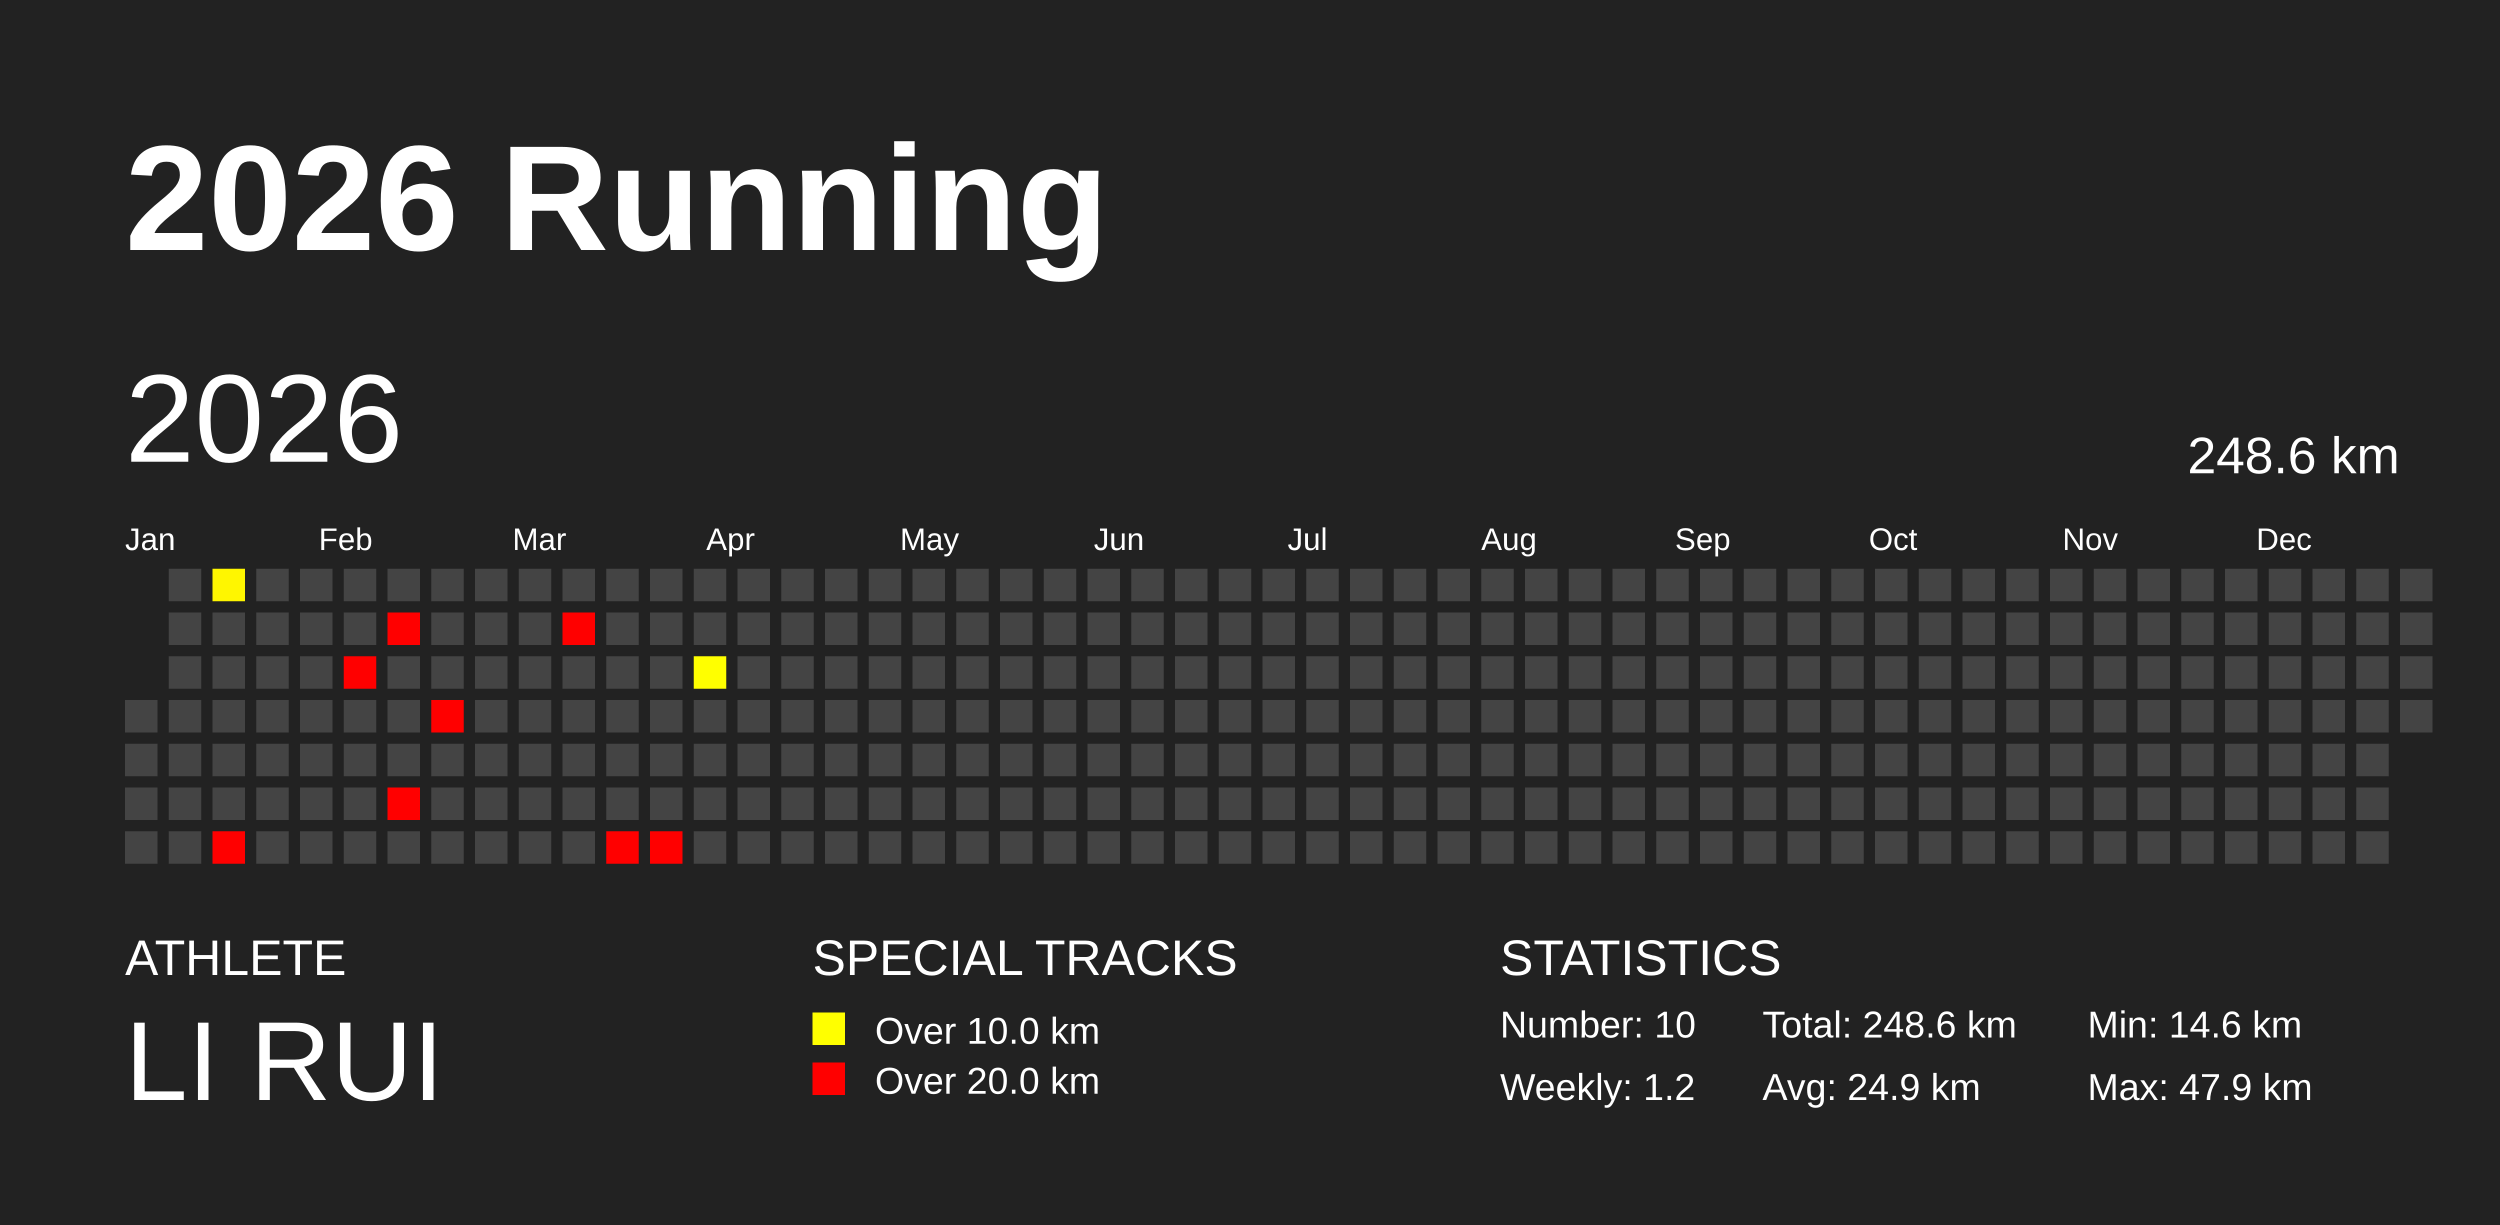
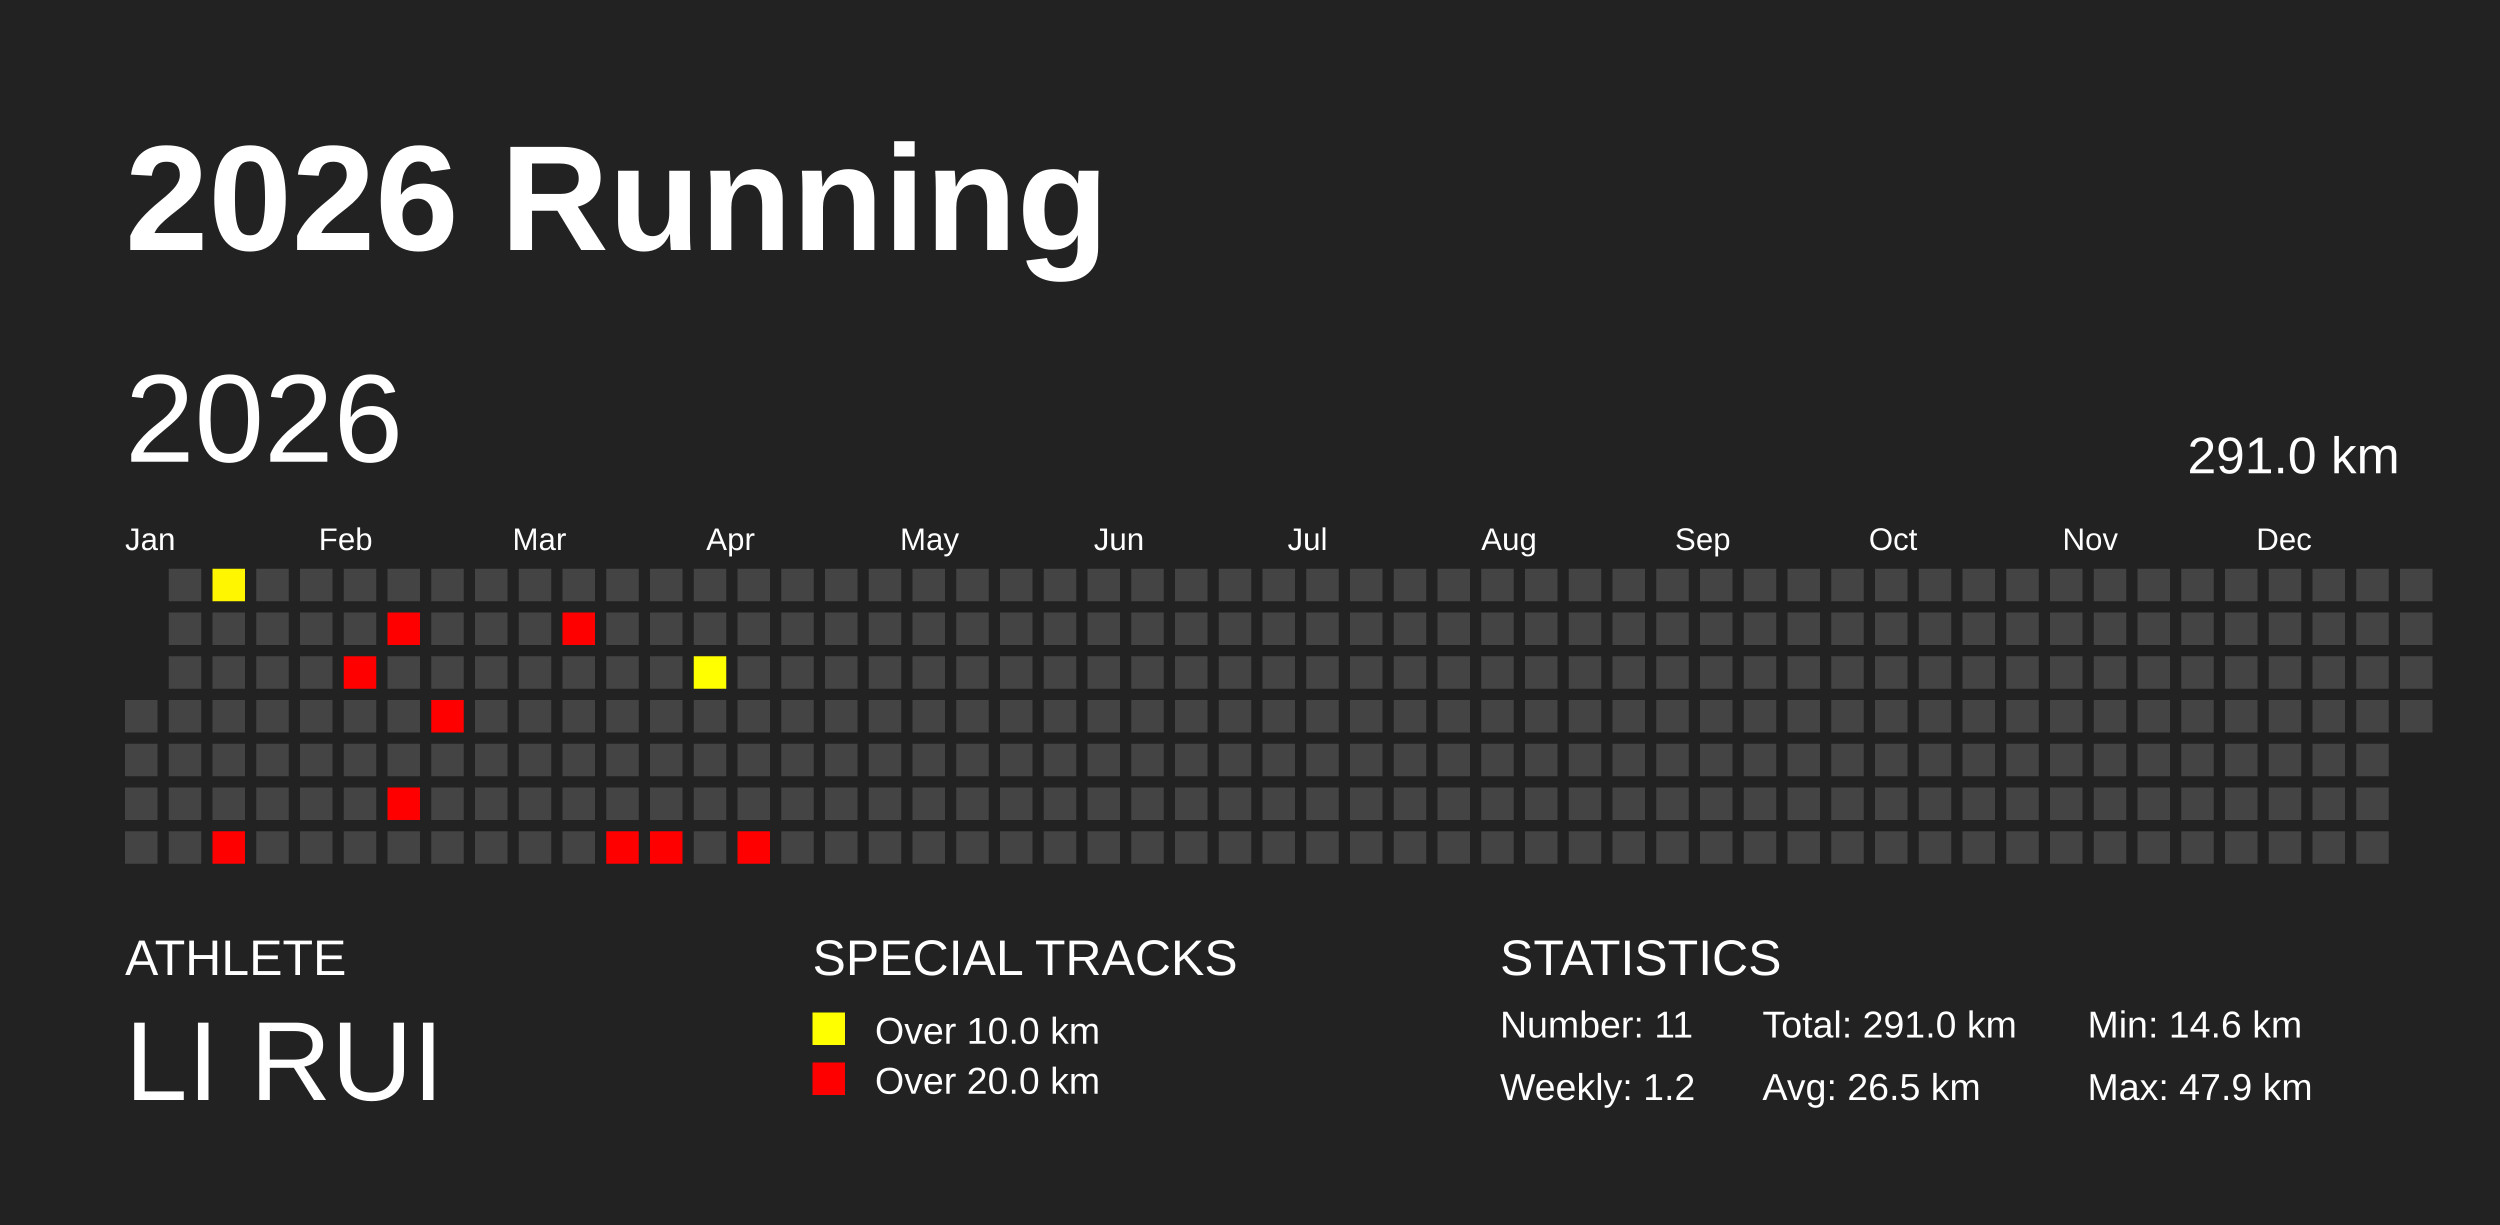
<svg xmlns="http://www.w3.org/2000/svg" baseProfile="full" height="98mm" version="1.1" viewBox="0,0,200,98" width="200mm">
  <defs />
  <rect fill="#222222" height="98" width="200" x="0" y="0" />
  <text fill="#FFFFFF" style="font-size:12px; font-family:Arial; font-weight:bold;" x="10" y="20">2026 Running</text>
  <text fill="#FFFFFF" style="font-size:4px; font-family:Arial" x="10" y="78">ATHLETE</text>
  <text fill="#FFFFFF" style="font-size:9px; font-family:Arial" x="10" y="88">LI RUI</text>
  <text fill="#FFFFFF" style="font-size:4px; font-family:Arial" x="65" y="78">SPECIAL TRACKS</text>
  <rect fill="yellow" height="2.6" width="2.6" x="65" y="81" />
  <text fill="#FFFFFF" style="font-size:3px; font-family:Arial" x="70" y="83.5">Over 10.0 km</text>
  <rect fill="red" height="2.6" width="2.6" x="65" y="85" />
  <text fill="#FFFFFF" style="font-size:3px; font-family:Arial" x="70" y="87.5">Over 20.0 km</text>
  <text fill="#FFFFFF" style="font-size:4px; font-family:Arial" x="120" y="78">STATISTICS</text>
-   <text fill="#FFFFFF" style="font-size:3px; font-family:Arial" x="120" y="83">Number: 10</text>
+   <text fill="#FFFFFF" style="font-size:3px; font-family:Arial" x="120" y="83">Number: 11</text>
  <text fill="#FFFFFF" style="font-size:3px; font-family:Arial" x="120" y="88">Weekly: 1.2</text>
-   <text fill="#FFFFFF" style="font-size:3px; font-family:Arial" x="141" y="83">Total: 248.6 km</text>
-   <text fill="#FFFFFF" style="font-size:3px; font-family:Arial" x="141" y="88">Avg: 24.9 km</text>
+   <text fill="#FFFFFF" style="font-size:3px; font-family:Arial" x="141" y="83">Total: 291.0 km</text>
+   <text fill="#FFFFFF" style="font-size:3px; font-family:Arial" x="141" y="88">Avg: 26.5 km</text>
  <text fill="#FFFFFF" style="font-size:3px; font-family:Arial" x="167" y="83">Min: 14.6 km</text>
  <text fill="#FFFFFF" style="font-size:3px; font-family:Arial" x="167" y="88">Max: 47.9 km</text>
  <text dominant-baseline="hanging" fill="#FFFFFF" style="font-size:10.0px; font-family:Arial;" x="10" y="30">2026</text>
-   <text dominant-baseline="hanging" fill="#FFFFFF" style="font-size:4.125px; font-family:Arial;" x="175" y="35">248.6 km</text>
+   <text dominant-baseline="hanging" fill="#FFFFFF" style="font-size:4.125px; font-family:Arial;" x="175" y="35">291.0 km</text>
  <text fill="#FFFFFF" style="font-size:2.5px; font-family:Arial" x="10.0" y="44">Jan</text>
  <text fill="#FFFFFF" style="font-size:2.5px; font-family:Arial" x="25.5" y="44">Feb</text>
  <text fill="#FFFFFF" style="font-size:2.5px; font-family:Arial" x="41.0" y="44">Mar</text>
  <text fill="#FFFFFF" style="font-size:2.5px; font-family:Arial" x="56.5" y="44">Apr</text>
  <text fill="#FFFFFF" style="font-size:2.5px; font-family:Arial" x="72.0" y="44">May</text>
  <text fill="#FFFFFF" style="font-size:2.5px; font-family:Arial" x="87.5" y="44">Jun</text>
  <text fill="#FFFFFF" style="font-size:2.5px; font-family:Arial" x="103.0" y="44">Jul</text>
  <text fill="#FFFFFF" style="font-size:2.5px; font-family:Arial" x="118.5" y="44">Aug</text>
  <text fill="#FFFFFF" style="font-size:2.5px; font-family:Arial" x="134.0" y="44">Sep</text>
  <text fill="#FFFFFF" style="font-size:2.5px; font-family:Arial" x="149.5" y="44">Oct</text>
  <text fill="#FFFFFF" style="font-size:2.5px; font-family:Arial" x="165.0" y="44">Nov</text>
  <text fill="#FFFFFF" style="font-size:2.5px; font-family:Arial" x="180.5" y="44">Dec</text>
  <rect fill="#444444" height="2.6" width="2.6" x="10.0" y="56.0" />
  <rect fill="#444444" height="2.6" width="2.6" x="10.0" y="59.5" />
  <rect fill="#444444" height="2.6" width="2.6" x="10.0" y="63.0" />
  <rect fill="#444444" height="2.6" width="2.6" x="10.0" y="66.5" />
  <rect fill="#444444" height="2.6" width="2.6" x="13.5" y="45.5" />
  <rect fill="#444444" height="2.6" width="2.6" x="13.5" y="49.0" />
  <rect fill="#444444" height="2.6" width="2.6" x="13.5" y="52.5" />
  <rect fill="#444444" height="2.6" width="2.6" x="13.5" y="56.0" />
  <rect fill="#444444" height="2.6" width="2.6" x="13.5" y="59.5" />
  <rect fill="#444444" height="2.6" width="2.6" x="13.5" y="63.0" />
  <rect fill="#444444" height="2.6" width="2.6" x="13.5" y="66.5" />
  <rect fill="#fff600" height="2.6" width="2.6" x="17.0" y="45.5" />
  <rect fill="#444444" height="2.6" width="2.6" x="17.0" y="49.0" />
  <rect fill="#444444" height="2.6" width="2.6" x="17.0" y="52.5" />
  <rect fill="#444444" height="2.6" width="2.6" x="17.0" y="56.0" />
  <rect fill="#444444" height="2.6" width="2.6" x="17.0" y="59.5" />
  <rect fill="#444444" height="2.6" width="2.6" x="17.0" y="63.0" />
  <rect fill="red" height="2.6" width="2.6" x="17.0" y="66.5" />
  <rect fill="#444444" height="2.6" width="2.6" x="20.5" y="45.5" />
  <rect fill="#444444" height="2.6" width="2.6" x="20.5" y="49.0" />
  <rect fill="#444444" height="2.6" width="2.6" x="20.5" y="52.5" />
  <rect fill="#444444" height="2.6" width="2.6" x="20.5" y="56.0" />
  <rect fill="#444444" height="2.6" width="2.6" x="20.5" y="59.5" />
  <rect fill="#444444" height="2.6" width="2.6" x="20.5" y="63.0" />
  <rect fill="#444444" height="2.6" width="2.6" x="20.5" y="66.5" />
  <rect fill="#444444" height="2.6" width="2.6" x="24.0" y="45.5" />
  <rect fill="#444444" height="2.6" width="2.6" x="24.0" y="49.0" />
  <rect fill="#444444" height="2.6" width="2.6" x="24.0" y="52.5" />
  <rect fill="#444444" height="2.6" width="2.6" x="24.0" y="56.0" />
  <rect fill="#444444" height="2.6" width="2.6" x="24.0" y="59.5" />
  <rect fill="#444444" height="2.6" width="2.6" x="24.0" y="63.0" />
  <rect fill="#444444" height="2.6" width="2.6" x="24.0" y="66.5" />
  <rect fill="#444444" height="2.6" width="2.6" x="27.5" y="45.5" />
  <rect fill="#444444" height="2.6" width="2.6" x="27.5" y="49.0" />
  <rect fill="red" height="2.6" width="2.6" x="27.5" y="52.5" />
  <rect fill="#444444" height="2.6" width="2.6" x="27.5" y="56.0" />
  <rect fill="#444444" height="2.6" width="2.6" x="27.5" y="59.5" />
  <rect fill="#444444" height="2.6" width="2.6" x="27.5" y="63.0" />
  <rect fill="#444444" height="2.6" width="2.6" x="27.5" y="66.5" />
  <rect fill="#444444" height="2.6" width="2.6" x="31.0" y="45.5" />
  <rect fill="red" height="2.6" width="2.6" x="31.0" y="49.0" />
  <rect fill="#444444" height="2.6" width="2.6" x="31.0" y="52.5" />
  <rect fill="#444444" height="2.6" width="2.6" x="31.0" y="56.0" />
  <rect fill="#444444" height="2.6" width="2.6" x="31.0" y="59.5" />
  <rect fill="red" height="2.6" width="2.6" x="31.0" y="63.0" />
  <rect fill="#444444" height="2.6" width="2.6" x="31.0" y="66.5" />
  <rect fill="#444444" height="2.6" width="2.6" x="34.5" y="45.5" />
  <rect fill="#444444" height="2.6" width="2.6" x="34.5" y="49.0" />
  <rect fill="#444444" height="2.6" width="2.6" x="34.5" y="52.5" />
  <rect fill="red" height="2.6" width="2.6" x="34.5" y="56.0" />
  <rect fill="#444444" height="2.6" width="2.6" x="34.5" y="59.5" />
  <rect fill="#444444" height="2.6" width="2.6" x="34.5" y="63.0" />
  <rect fill="#444444" height="2.6" width="2.6" x="34.5" y="66.5" />
  <rect fill="#444444" height="2.6" width="2.6" x="38.0" y="45.5" />
  <rect fill="#444444" height="2.6" width="2.6" x="38.0" y="49.0" />
  <rect fill="#444444" height="2.6" width="2.6" x="38.0" y="52.5" />
  <rect fill="#444444" height="2.6" width="2.6" x="38.0" y="56.0" />
  <rect fill="#444444" height="2.6" width="2.6" x="38.0" y="59.5" />
  <rect fill="#444444" height="2.6" width="2.6" x="38.0" y="63.0" />
  <rect fill="#444444" height="2.6" width="2.6" x="38.0" y="66.5" />
  <rect fill="#444444" height="2.6" width="2.6" x="41.5" y="45.5" />
  <rect fill="#444444" height="2.6" width="2.6" x="41.5" y="49.0" />
  <rect fill="#444444" height="2.6" width="2.6" x="41.5" y="52.5" />
  <rect fill="#444444" height="2.6" width="2.6" x="41.5" y="56.0" />
  <rect fill="#444444" height="2.6" width="2.6" x="41.5" y="59.5" />
  <rect fill="#444444" height="2.6" width="2.6" x="41.5" y="63.0" />
  <rect fill="#444444" height="2.6" width="2.6" x="41.5" y="66.5" />
  <rect fill="#444444" height="2.6" width="2.6" x="45.0" y="45.5" />
  <rect fill="red" height="2.6" width="2.6" x="45.0" y="49.0" />
  <rect fill="#444444" height="2.6" width="2.6" x="45.0" y="52.5" />
  <rect fill="#444444" height="2.6" width="2.6" x="45.0" y="56.0" />
  <rect fill="#444444" height="2.6" width="2.6" x="45.0" y="59.5" />
  <rect fill="#444444" height="2.6" width="2.6" x="45.0" y="63.0" />
  <rect fill="#444444" height="2.6" width="2.6" x="45.0" y="66.5" />
  <rect fill="#444444" height="2.6" width="2.6" x="48.5" y="45.5" />
  <rect fill="#444444" height="2.6" width="2.6" x="48.5" y="49.0" />
  <rect fill="#444444" height="2.6" width="2.6" x="48.5" y="52.5" />
  <rect fill="#444444" height="2.6" width="2.6" x="48.5" y="56.0" />
  <rect fill="#444444" height="2.6" width="2.6" x="48.5" y="59.5" />
  <rect fill="#444444" height="2.6" width="2.6" x="48.5" y="63.0" />
  <rect fill="red" height="2.6" width="2.6" x="48.5" y="66.5" />
  <rect fill="#444444" height="2.6" width="2.6" x="52.0" y="45.5" />
  <rect fill="#444444" height="2.6" width="2.6" x="52.0" y="49.0" />
  <rect fill="#444444" height="2.6" width="2.6" x="52.0" y="52.5" />
  <rect fill="#444444" height="2.6" width="2.6" x="52.0" y="56.0" />
  <rect fill="#444444" height="2.6" width="2.6" x="52.0" y="59.5" />
  <rect fill="#444444" height="2.6" width="2.6" x="52.0" y="63.0" />
  <rect fill="red" height="2.6" width="2.6" x="52.0" y="66.5" />
  <rect fill="#444444" height="2.6" width="2.6" x="55.5" y="45.5" />
  <rect fill="#444444" height="2.6" width="2.6" x="55.5" y="49.0" />
  <rect fill="#ffff00" height="2.6" width="2.6" x="55.5" y="52.5" />
  <rect fill="#444444" height="2.6" width="2.6" x="55.5" y="56.0" />
  <rect fill="#444444" height="2.6" width="2.6" x="55.5" y="59.5" />
  <rect fill="#444444" height="2.6" width="2.6" x="55.5" y="63.0" />
  <rect fill="#444444" height="2.6" width="2.6" x="55.5" y="66.5" />
  <rect fill="#444444" height="2.6" width="2.6" x="59.0" y="45.5" />
  <rect fill="#444444" height="2.6" width="2.6" x="59.0" y="49.0" />
  <rect fill="#444444" height="2.6" width="2.6" x="59.0" y="52.5" />
  <rect fill="#444444" height="2.6" width="2.6" x="59.0" y="56.0" />
  <rect fill="#444444" height="2.6" width="2.6" x="59.0" y="59.5" />
  <rect fill="#444444" height="2.6" width="2.6" x="59.0" y="63.0" />
-   <rect fill="#444444" height="2.6" width="2.6" x="59.0" y="66.5" />
+   <rect fill="red" height="2.6" width="2.6" x="59.0" y="66.5" />
  <rect fill="#444444" height="2.6" width="2.6" x="62.5" y="45.5" />
  <rect fill="#444444" height="2.6" width="2.6" x="62.5" y="49.0" />
  <rect fill="#444444" height="2.6" width="2.6" x="62.5" y="52.5" />
  <rect fill="#444444" height="2.6" width="2.6" x="62.5" y="56.0" />
  <rect fill="#444444" height="2.6" width="2.6" x="62.5" y="59.5" />
  <rect fill="#444444" height="2.6" width="2.6" x="62.5" y="63.0" />
  <rect fill="#444444" height="2.6" width="2.6" x="62.5" y="66.5" />
  <rect fill="#444444" height="2.6" width="2.6" x="66.0" y="45.5" />
  <rect fill="#444444" height="2.6" width="2.6" x="66.0" y="49.0" />
  <rect fill="#444444" height="2.6" width="2.6" x="66.0" y="52.5" />
  <rect fill="#444444" height="2.6" width="2.6" x="66.0" y="56.0" />
  <rect fill="#444444" height="2.6" width="2.6" x="66.0" y="59.5" />
  <rect fill="#444444" height="2.6" width="2.6" x="66.0" y="63.0" />
  <rect fill="#444444" height="2.6" width="2.6" x="66.0" y="66.5" />
  <rect fill="#444444" height="2.6" width="2.6" x="69.5" y="45.5" />
  <rect fill="#444444" height="2.6" width="2.6" x="69.5" y="49.0" />
  <rect fill="#444444" height="2.6" width="2.6" x="69.5" y="52.5" />
  <rect fill="#444444" height="2.6" width="2.6" x="69.5" y="56.0" />
  <rect fill="#444444" height="2.6" width="2.6" x="69.5" y="59.5" />
  <rect fill="#444444" height="2.6" width="2.6" x="69.5" y="63.0" />
  <rect fill="#444444" height="2.6" width="2.6" x="69.5" y="66.5" />
  <rect fill="#444444" height="2.6" width="2.6" x="73.0" y="45.5" />
  <rect fill="#444444" height="2.6" width="2.6" x="73.0" y="49.0" />
  <rect fill="#444444" height="2.6" width="2.6" x="73.0" y="52.5" />
  <rect fill="#444444" height="2.6" width="2.6" x="73.0" y="56.0" />
  <rect fill="#444444" height="2.6" width="2.6" x="73.0" y="59.5" />
  <rect fill="#444444" height="2.6" width="2.6" x="73.0" y="63.0" />
  <rect fill="#444444" height="2.6" width="2.6" x="73.0" y="66.5" />
  <rect fill="#444444" height="2.6" width="2.6" x="76.5" y="45.5" />
  <rect fill="#444444" height="2.6" width="2.6" x="76.5" y="49.0" />
  <rect fill="#444444" height="2.6" width="2.6" x="76.5" y="52.5" />
  <rect fill="#444444" height="2.6" width="2.6" x="76.5" y="56.0" />
  <rect fill="#444444" height="2.6" width="2.6" x="76.5" y="59.5" />
  <rect fill="#444444" height="2.6" width="2.6" x="76.5" y="63.0" />
  <rect fill="#444444" height="2.6" width="2.6" x="76.5" y="66.5" />
  <rect fill="#444444" height="2.6" width="2.6" x="80.0" y="45.5" />
  <rect fill="#444444" height="2.6" width="2.6" x="80.0" y="49.0" />
  <rect fill="#444444" height="2.6" width="2.6" x="80.0" y="52.5" />
  <rect fill="#444444" height="2.6" width="2.6" x="80.0" y="56.0" />
  <rect fill="#444444" height="2.6" width="2.6" x="80.0" y="59.5" />
  <rect fill="#444444" height="2.6" width="2.6" x="80.0" y="63.0" />
  <rect fill="#444444" height="2.6" width="2.6" x="80.0" y="66.5" />
  <rect fill="#444444" height="2.6" width="2.6" x="83.5" y="45.5" />
  <rect fill="#444444" height="2.6" width="2.6" x="83.5" y="49.0" />
  <rect fill="#444444" height="2.6" width="2.6" x="83.5" y="52.5" />
  <rect fill="#444444" height="2.6" width="2.6" x="83.5" y="56.0" />
  <rect fill="#444444" height="2.6" width="2.6" x="83.5" y="59.5" />
  <rect fill="#444444" height="2.6" width="2.6" x="83.5" y="63.0" />
  <rect fill="#444444" height="2.6" width="2.6" x="83.5" y="66.5" />
  <rect fill="#444444" height="2.6" width="2.6" x="87.0" y="45.5" />
  <rect fill="#444444" height="2.6" width="2.6" x="87.0" y="49.0" />
  <rect fill="#444444" height="2.6" width="2.6" x="87.0" y="52.5" />
  <rect fill="#444444" height="2.6" width="2.6" x="87.0" y="56.0" />
  <rect fill="#444444" height="2.6" width="2.6" x="87.0" y="59.5" />
  <rect fill="#444444" height="2.6" width="2.6" x="87.0" y="63.0" />
  <rect fill="#444444" height="2.6" width="2.6" x="87.0" y="66.5" />
  <rect fill="#444444" height="2.6" width="2.6" x="90.5" y="45.5" />
  <rect fill="#444444" height="2.6" width="2.6" x="90.5" y="49.0" />
  <rect fill="#444444" height="2.6" width="2.6" x="90.5" y="52.5" />
  <rect fill="#444444" height="2.6" width="2.6" x="90.5" y="56.0" />
  <rect fill="#444444" height="2.6" width="2.6" x="90.5" y="59.5" />
  <rect fill="#444444" height="2.6" width="2.6" x="90.5" y="63.0" />
  <rect fill="#444444" height="2.6" width="2.6" x="90.5" y="66.5" />
  <rect fill="#444444" height="2.6" width="2.6" x="94.0" y="45.5" />
  <rect fill="#444444" height="2.6" width="2.6" x="94.0" y="49.0" />
  <rect fill="#444444" height="2.6" width="2.6" x="94.0" y="52.5" />
  <rect fill="#444444" height="2.6" width="2.6" x="94.0" y="56.0" />
  <rect fill="#444444" height="2.6" width="2.6" x="94.0" y="59.5" />
  <rect fill="#444444" height="2.6" width="2.6" x="94.0" y="63.0" />
  <rect fill="#444444" height="2.6" width="2.6" x="94.0" y="66.5" />
  <rect fill="#444444" height="2.6" width="2.6" x="97.5" y="45.5" />
  <rect fill="#444444" height="2.6" width="2.6" x="97.5" y="49.0" />
  <rect fill="#444444" height="2.6" width="2.6" x="97.5" y="52.5" />
  <rect fill="#444444" height="2.6" width="2.6" x="97.5" y="56.0" />
  <rect fill="#444444" height="2.6" width="2.6" x="97.5" y="59.5" />
  <rect fill="#444444" height="2.6" width="2.6" x="97.5" y="63.0" />
  <rect fill="#444444" height="2.6" width="2.6" x="97.5" y="66.5" />
  <rect fill="#444444" height="2.6" width="2.6" x="101.0" y="45.5" />
  <rect fill="#444444" height="2.6" width="2.6" x="101.0" y="49.0" />
  <rect fill="#444444" height="2.6" width="2.6" x="101.0" y="52.5" />
  <rect fill="#444444" height="2.6" width="2.6" x="101.0" y="56.0" />
  <rect fill="#444444" height="2.6" width="2.6" x="101.0" y="59.5" />
  <rect fill="#444444" height="2.6" width="2.6" x="101.0" y="63.0" />
  <rect fill="#444444" height="2.6" width="2.6" x="101.0" y="66.5" />
  <rect fill="#444444" height="2.6" width="2.6" x="104.5" y="45.5" />
  <rect fill="#444444" height="2.6" width="2.6" x="104.5" y="49.0" />
  <rect fill="#444444" height="2.6" width="2.6" x="104.5" y="52.5" />
  <rect fill="#444444" height="2.6" width="2.6" x="104.5" y="56.0" />
  <rect fill="#444444" height="2.6" width="2.6" x="104.5" y="59.5" />
  <rect fill="#444444" height="2.6" width="2.6" x="104.5" y="63.0" />
  <rect fill="#444444" height="2.6" width="2.6" x="104.5" y="66.5" />
  <rect fill="#444444" height="2.6" width="2.6" x="108.0" y="45.5" />
  <rect fill="#444444" height="2.6" width="2.6" x="108.0" y="49.0" />
  <rect fill="#444444" height="2.6" width="2.6" x="108.0" y="52.5" />
  <rect fill="#444444" height="2.6" width="2.6" x="108.0" y="56.0" />
  <rect fill="#444444" height="2.6" width="2.6" x="108.0" y="59.5" />
  <rect fill="#444444" height="2.6" width="2.6" x="108.0" y="63.0" />
  <rect fill="#444444" height="2.6" width="2.6" x="108.0" y="66.5" />
  <rect fill="#444444" height="2.6" width="2.6" x="111.5" y="45.5" />
  <rect fill="#444444" height="2.6" width="2.6" x="111.5" y="49.0" />
  <rect fill="#444444" height="2.6" width="2.6" x="111.5" y="52.5" />
  <rect fill="#444444" height="2.6" width="2.6" x="111.5" y="56.0" />
  <rect fill="#444444" height="2.6" width="2.6" x="111.5" y="59.5" />
  <rect fill="#444444" height="2.6" width="2.6" x="111.5" y="63.0" />
  <rect fill="#444444" height="2.6" width="2.6" x="111.5" y="66.5" />
  <rect fill="#444444" height="2.6" width="2.6" x="115.0" y="45.5" />
  <rect fill="#444444" height="2.6" width="2.6" x="115.0" y="49.0" />
  <rect fill="#444444" height="2.6" width="2.6" x="115.0" y="52.5" />
  <rect fill="#444444" height="2.6" width="2.6" x="115.0" y="56.0" />
  <rect fill="#444444" height="2.6" width="2.6" x="115.0" y="59.5" />
  <rect fill="#444444" height="2.6" width="2.6" x="115.0" y="63.0" />
  <rect fill="#444444" height="2.6" width="2.6" x="115.0" y="66.5" />
  <rect fill="#444444" height="2.6" width="2.6" x="118.5" y="45.5" />
  <rect fill="#444444" height="2.6" width="2.6" x="118.5" y="49.0" />
  <rect fill="#444444" height="2.6" width="2.6" x="118.5" y="52.5" />
  <rect fill="#444444" height="2.6" width="2.6" x="118.5" y="56.0" />
  <rect fill="#444444" height="2.6" width="2.6" x="118.5" y="59.5" />
  <rect fill="#444444" height="2.6" width="2.6" x="118.5" y="63.0" />
  <rect fill="#444444" height="2.6" width="2.6" x="118.5" y="66.5" />
  <rect fill="#444444" height="2.6" width="2.6" x="122.0" y="45.5" />
  <rect fill="#444444" height="2.6" width="2.6" x="122.0" y="49.0" />
  <rect fill="#444444" height="2.6" width="2.6" x="122.0" y="52.5" />
  <rect fill="#444444" height="2.6" width="2.6" x="122.0" y="56.0" />
  <rect fill="#444444" height="2.6" width="2.6" x="122.0" y="59.5" />
  <rect fill="#444444" height="2.6" width="2.6" x="122.0" y="63.0" />
  <rect fill="#444444" height="2.6" width="2.6" x="122.0" y="66.5" />
  <rect fill="#444444" height="2.6" width="2.6" x="125.5" y="45.5" />
  <rect fill="#444444" height="2.6" width="2.6" x="125.5" y="49.0" />
  <rect fill="#444444" height="2.6" width="2.6" x="125.5" y="52.5" />
  <rect fill="#444444" height="2.6" width="2.6" x="125.5" y="56.0" />
  <rect fill="#444444" height="2.6" width="2.6" x="125.5" y="59.5" />
  <rect fill="#444444" height="2.6" width="2.6" x="125.5" y="63.0" />
  <rect fill="#444444" height="2.6" width="2.6" x="125.5" y="66.5" />
  <rect fill="#444444" height="2.6" width="2.6" x="129.0" y="45.5" />
  <rect fill="#444444" height="2.6" width="2.6" x="129.0" y="49.0" />
  <rect fill="#444444" height="2.6" width="2.6" x="129.0" y="52.5" />
  <rect fill="#444444" height="2.6" width="2.6" x="129.0" y="56.0" />
  <rect fill="#444444" height="2.6" width="2.6" x="129.0" y="59.5" />
  <rect fill="#444444" height="2.6" width="2.6" x="129.0" y="63.0" />
  <rect fill="#444444" height="2.6" width="2.6" x="129.0" y="66.5" />
  <rect fill="#444444" height="2.6" width="2.6" x="132.5" y="45.5" />
  <rect fill="#444444" height="2.6" width="2.6" x="132.5" y="49.0" />
  <rect fill="#444444" height="2.6" width="2.6" x="132.5" y="52.5" />
  <rect fill="#444444" height="2.6" width="2.6" x="132.5" y="56.0" />
  <rect fill="#444444" height="2.6" width="2.6" x="132.5" y="59.5" />
  <rect fill="#444444" height="2.6" width="2.6" x="132.5" y="63.0" />
  <rect fill="#444444" height="2.6" width="2.6" x="132.5" y="66.5" />
  <rect fill="#444444" height="2.6" width="2.6" x="136.0" y="45.5" />
  <rect fill="#444444" height="2.6" width="2.6" x="136.0" y="49.0" />
  <rect fill="#444444" height="2.6" width="2.6" x="136.0" y="52.5" />
  <rect fill="#444444" height="2.6" width="2.6" x="136.0" y="56.0" />
  <rect fill="#444444" height="2.6" width="2.6" x="136.0" y="59.5" />
  <rect fill="#444444" height="2.6" width="2.6" x="136.0" y="63.0" />
  <rect fill="#444444" height="2.6" width="2.6" x="136.0" y="66.5" />
  <rect fill="#444444" height="2.6" width="2.6" x="139.5" y="45.5" />
  <rect fill="#444444" height="2.6" width="2.6" x="139.5" y="49.0" />
  <rect fill="#444444" height="2.6" width="2.6" x="139.5" y="52.5" />
  <rect fill="#444444" height="2.6" width="2.6" x="139.5" y="56.0" />
  <rect fill="#444444" height="2.6" width="2.6" x="139.5" y="59.5" />
  <rect fill="#444444" height="2.6" width="2.6" x="139.5" y="63.0" />
  <rect fill="#444444" height="2.6" width="2.6" x="139.5" y="66.5" />
  <rect fill="#444444" height="2.6" width="2.6" x="143.0" y="45.5" />
  <rect fill="#444444" height="2.6" width="2.6" x="143.0" y="49.0" />
  <rect fill="#444444" height="2.6" width="2.6" x="143.0" y="52.5" />
  <rect fill="#444444" height="2.6" width="2.6" x="143.0" y="56.0" />
  <rect fill="#444444" height="2.6" width="2.6" x="143.0" y="59.5" />
  <rect fill="#444444" height="2.6" width="2.6" x="143.0" y="63.0" />
  <rect fill="#444444" height="2.6" width="2.6" x="143.0" y="66.5" />
  <rect fill="#444444" height="2.6" width="2.6" x="146.5" y="45.5" />
  <rect fill="#444444" height="2.6" width="2.6" x="146.5" y="49.0" />
  <rect fill="#444444" height="2.6" width="2.6" x="146.5" y="52.5" />
  <rect fill="#444444" height="2.6" width="2.6" x="146.5" y="56.0" />
  <rect fill="#444444" height="2.6" width="2.6" x="146.5" y="59.5" />
  <rect fill="#444444" height="2.6" width="2.6" x="146.5" y="63.0" />
  <rect fill="#444444" height="2.6" width="2.6" x="146.5" y="66.5" />
  <rect fill="#444444" height="2.6" width="2.6" x="150.0" y="45.5" />
  <rect fill="#444444" height="2.6" width="2.6" x="150.0" y="49.0" />
  <rect fill="#444444" height="2.6" width="2.6" x="150.0" y="52.5" />
  <rect fill="#444444" height="2.6" width="2.6" x="150.0" y="56.0" />
  <rect fill="#444444" height="2.6" width="2.6" x="150.0" y="59.5" />
  <rect fill="#444444" height="2.6" width="2.6" x="150.0" y="63.0" />
  <rect fill="#444444" height="2.6" width="2.6" x="150.0" y="66.5" />
  <rect fill="#444444" height="2.6" width="2.6" x="153.5" y="45.5" />
  <rect fill="#444444" height="2.6" width="2.6" x="153.5" y="49.0" />
  <rect fill="#444444" height="2.6" width="2.6" x="153.5" y="52.5" />
  <rect fill="#444444" height="2.6" width="2.6" x="153.5" y="56.0" />
  <rect fill="#444444" height="2.6" width="2.6" x="153.5" y="59.5" />
  <rect fill="#444444" height="2.6" width="2.6" x="153.5" y="63.0" />
  <rect fill="#444444" height="2.6" width="2.6" x="153.5" y="66.5" />
  <rect fill="#444444" height="2.6" width="2.6" x="157.0" y="45.5" />
  <rect fill="#444444" height="2.6" width="2.6" x="157.0" y="49.0" />
  <rect fill="#444444" height="2.6" width="2.6" x="157.0" y="52.5" />
  <rect fill="#444444" height="2.6" width="2.6" x="157.0" y="56.0" />
  <rect fill="#444444" height="2.6" width="2.6" x="157.0" y="59.5" />
  <rect fill="#444444" height="2.6" width="2.6" x="157.0" y="63.0" />
  <rect fill="#444444" height="2.6" width="2.6" x="157.0" y="66.5" />
  <rect fill="#444444" height="2.6" width="2.6" x="160.5" y="45.5" />
  <rect fill="#444444" height="2.6" width="2.6" x="160.5" y="49.0" />
  <rect fill="#444444" height="2.6" width="2.6" x="160.5" y="52.5" />
  <rect fill="#444444" height="2.6" width="2.6" x="160.5" y="56.0" />
  <rect fill="#444444" height="2.6" width="2.6" x="160.5" y="59.5" />
  <rect fill="#444444" height="2.6" width="2.6" x="160.5" y="63.0" />
  <rect fill="#444444" height="2.6" width="2.6" x="160.5" y="66.5" />
  <rect fill="#444444" height="2.6" width="2.6" x="164.0" y="45.5" />
  <rect fill="#444444" height="2.6" width="2.6" x="164.0" y="49.0" />
  <rect fill="#444444" height="2.6" width="2.6" x="164.0" y="52.5" />
  <rect fill="#444444" height="2.6" width="2.6" x="164.0" y="56.0" />
  <rect fill="#444444" height="2.6" width="2.6" x="164.0" y="59.5" />
  <rect fill="#444444" height="2.6" width="2.6" x="164.0" y="63.0" />
  <rect fill="#444444" height="2.6" width="2.6" x="164.0" y="66.5" />
  <rect fill="#444444" height="2.6" width="2.6" x="167.5" y="45.5" />
  <rect fill="#444444" height="2.6" width="2.6" x="167.5" y="49.0" />
  <rect fill="#444444" height="2.6" width="2.6" x="167.5" y="52.5" />
  <rect fill="#444444" height="2.6" width="2.6" x="167.5" y="56.0" />
  <rect fill="#444444" height="2.6" width="2.6" x="167.5" y="59.5" />
  <rect fill="#444444" height="2.6" width="2.6" x="167.5" y="63.0" />
  <rect fill="#444444" height="2.6" width="2.6" x="167.5" y="66.5" />
  <rect fill="#444444" height="2.6" width="2.6" x="171.0" y="45.5" />
  <rect fill="#444444" height="2.6" width="2.6" x="171.0" y="49.0" />
  <rect fill="#444444" height="2.6" width="2.6" x="171.0" y="52.5" />
  <rect fill="#444444" height="2.6" width="2.6" x="171.0" y="56.0" />
  <rect fill="#444444" height="2.6" width="2.6" x="171.0" y="59.5" />
  <rect fill="#444444" height="2.6" width="2.6" x="171.0" y="63.0" />
  <rect fill="#444444" height="2.6" width="2.6" x="171.0" y="66.5" />
  <rect fill="#444444" height="2.6" width="2.6" x="174.5" y="45.5" />
  <rect fill="#444444" height="2.6" width="2.6" x="174.5" y="49.0" />
  <rect fill="#444444" height="2.6" width="2.6" x="174.5" y="52.5" />
  <rect fill="#444444" height="2.6" width="2.6" x="174.5" y="56.0" />
  <rect fill="#444444" height="2.6" width="2.6" x="174.5" y="59.5" />
  <rect fill="#444444" height="2.6" width="2.6" x="174.5" y="63.0" />
  <rect fill="#444444" height="2.6" width="2.6" x="174.5" y="66.5" />
  <rect fill="#444444" height="2.6" width="2.6" x="178.0" y="45.5" />
  <rect fill="#444444" height="2.6" width="2.6" x="178.0" y="49.0" />
  <rect fill="#444444" height="2.6" width="2.6" x="178.0" y="52.5" />
  <rect fill="#444444" height="2.6" width="2.6" x="178.0" y="56.0" />
  <rect fill="#444444" height="2.6" width="2.6" x="178.0" y="59.5" />
  <rect fill="#444444" height="2.6" width="2.6" x="178.0" y="63.0" />
  <rect fill="#444444" height="2.6" width="2.6" x="178.0" y="66.5" />
  <rect fill="#444444" height="2.6" width="2.6" x="181.5" y="45.5" />
  <rect fill="#444444" height="2.6" width="2.6" x="181.5" y="49.0" />
  <rect fill="#444444" height="2.6" width="2.6" x="181.5" y="52.5" />
  <rect fill="#444444" height="2.6" width="2.6" x="181.5" y="56.0" />
  <rect fill="#444444" height="2.6" width="2.6" x="181.5" y="59.5" />
  <rect fill="#444444" height="2.6" width="2.6" x="181.5" y="63.0" />
  <rect fill="#444444" height="2.6" width="2.6" x="181.5" y="66.5" />
  <rect fill="#444444" height="2.6" width="2.6" x="185.0" y="45.5" />
  <rect fill="#444444" height="2.6" width="2.6" x="185.0" y="49.0" />
  <rect fill="#444444" height="2.6" width="2.6" x="185.0" y="52.5" />
  <rect fill="#444444" height="2.6" width="2.6" x="185.0" y="56.0" />
  <rect fill="#444444" height="2.6" width="2.6" x="185.0" y="59.5" />
  <rect fill="#444444" height="2.6" width="2.6" x="185.0" y="63.0" />
  <rect fill="#444444" height="2.6" width="2.6" x="185.0" y="66.5" />
  <rect fill="#444444" height="2.6" width="2.6" x="188.5" y="45.5" />
  <rect fill="#444444" height="2.6" width="2.6" x="188.5" y="49.0" />
  <rect fill="#444444" height="2.6" width="2.6" x="188.5" y="52.5" />
  <rect fill="#444444" height="2.6" width="2.6" x="188.5" y="56.0" />
  <rect fill="#444444" height="2.6" width="2.6" x="188.5" y="59.5" />
  <rect fill="#444444" height="2.6" width="2.6" x="188.5" y="63.0" />
  <rect fill="#444444" height="2.6" width="2.6" x="188.5" y="66.5" />
  <rect fill="#444444" height="2.6" width="2.6" x="192.0" y="45.5" />
  <rect fill="#444444" height="2.6" width="2.6" x="192.0" y="49.0" />
  <rect fill="#444444" height="2.6" width="2.6" x="192.0" y="52.5" />
  <rect fill="#444444" height="2.6" width="2.6" x="192.0" y="56.0" />
</svg>
